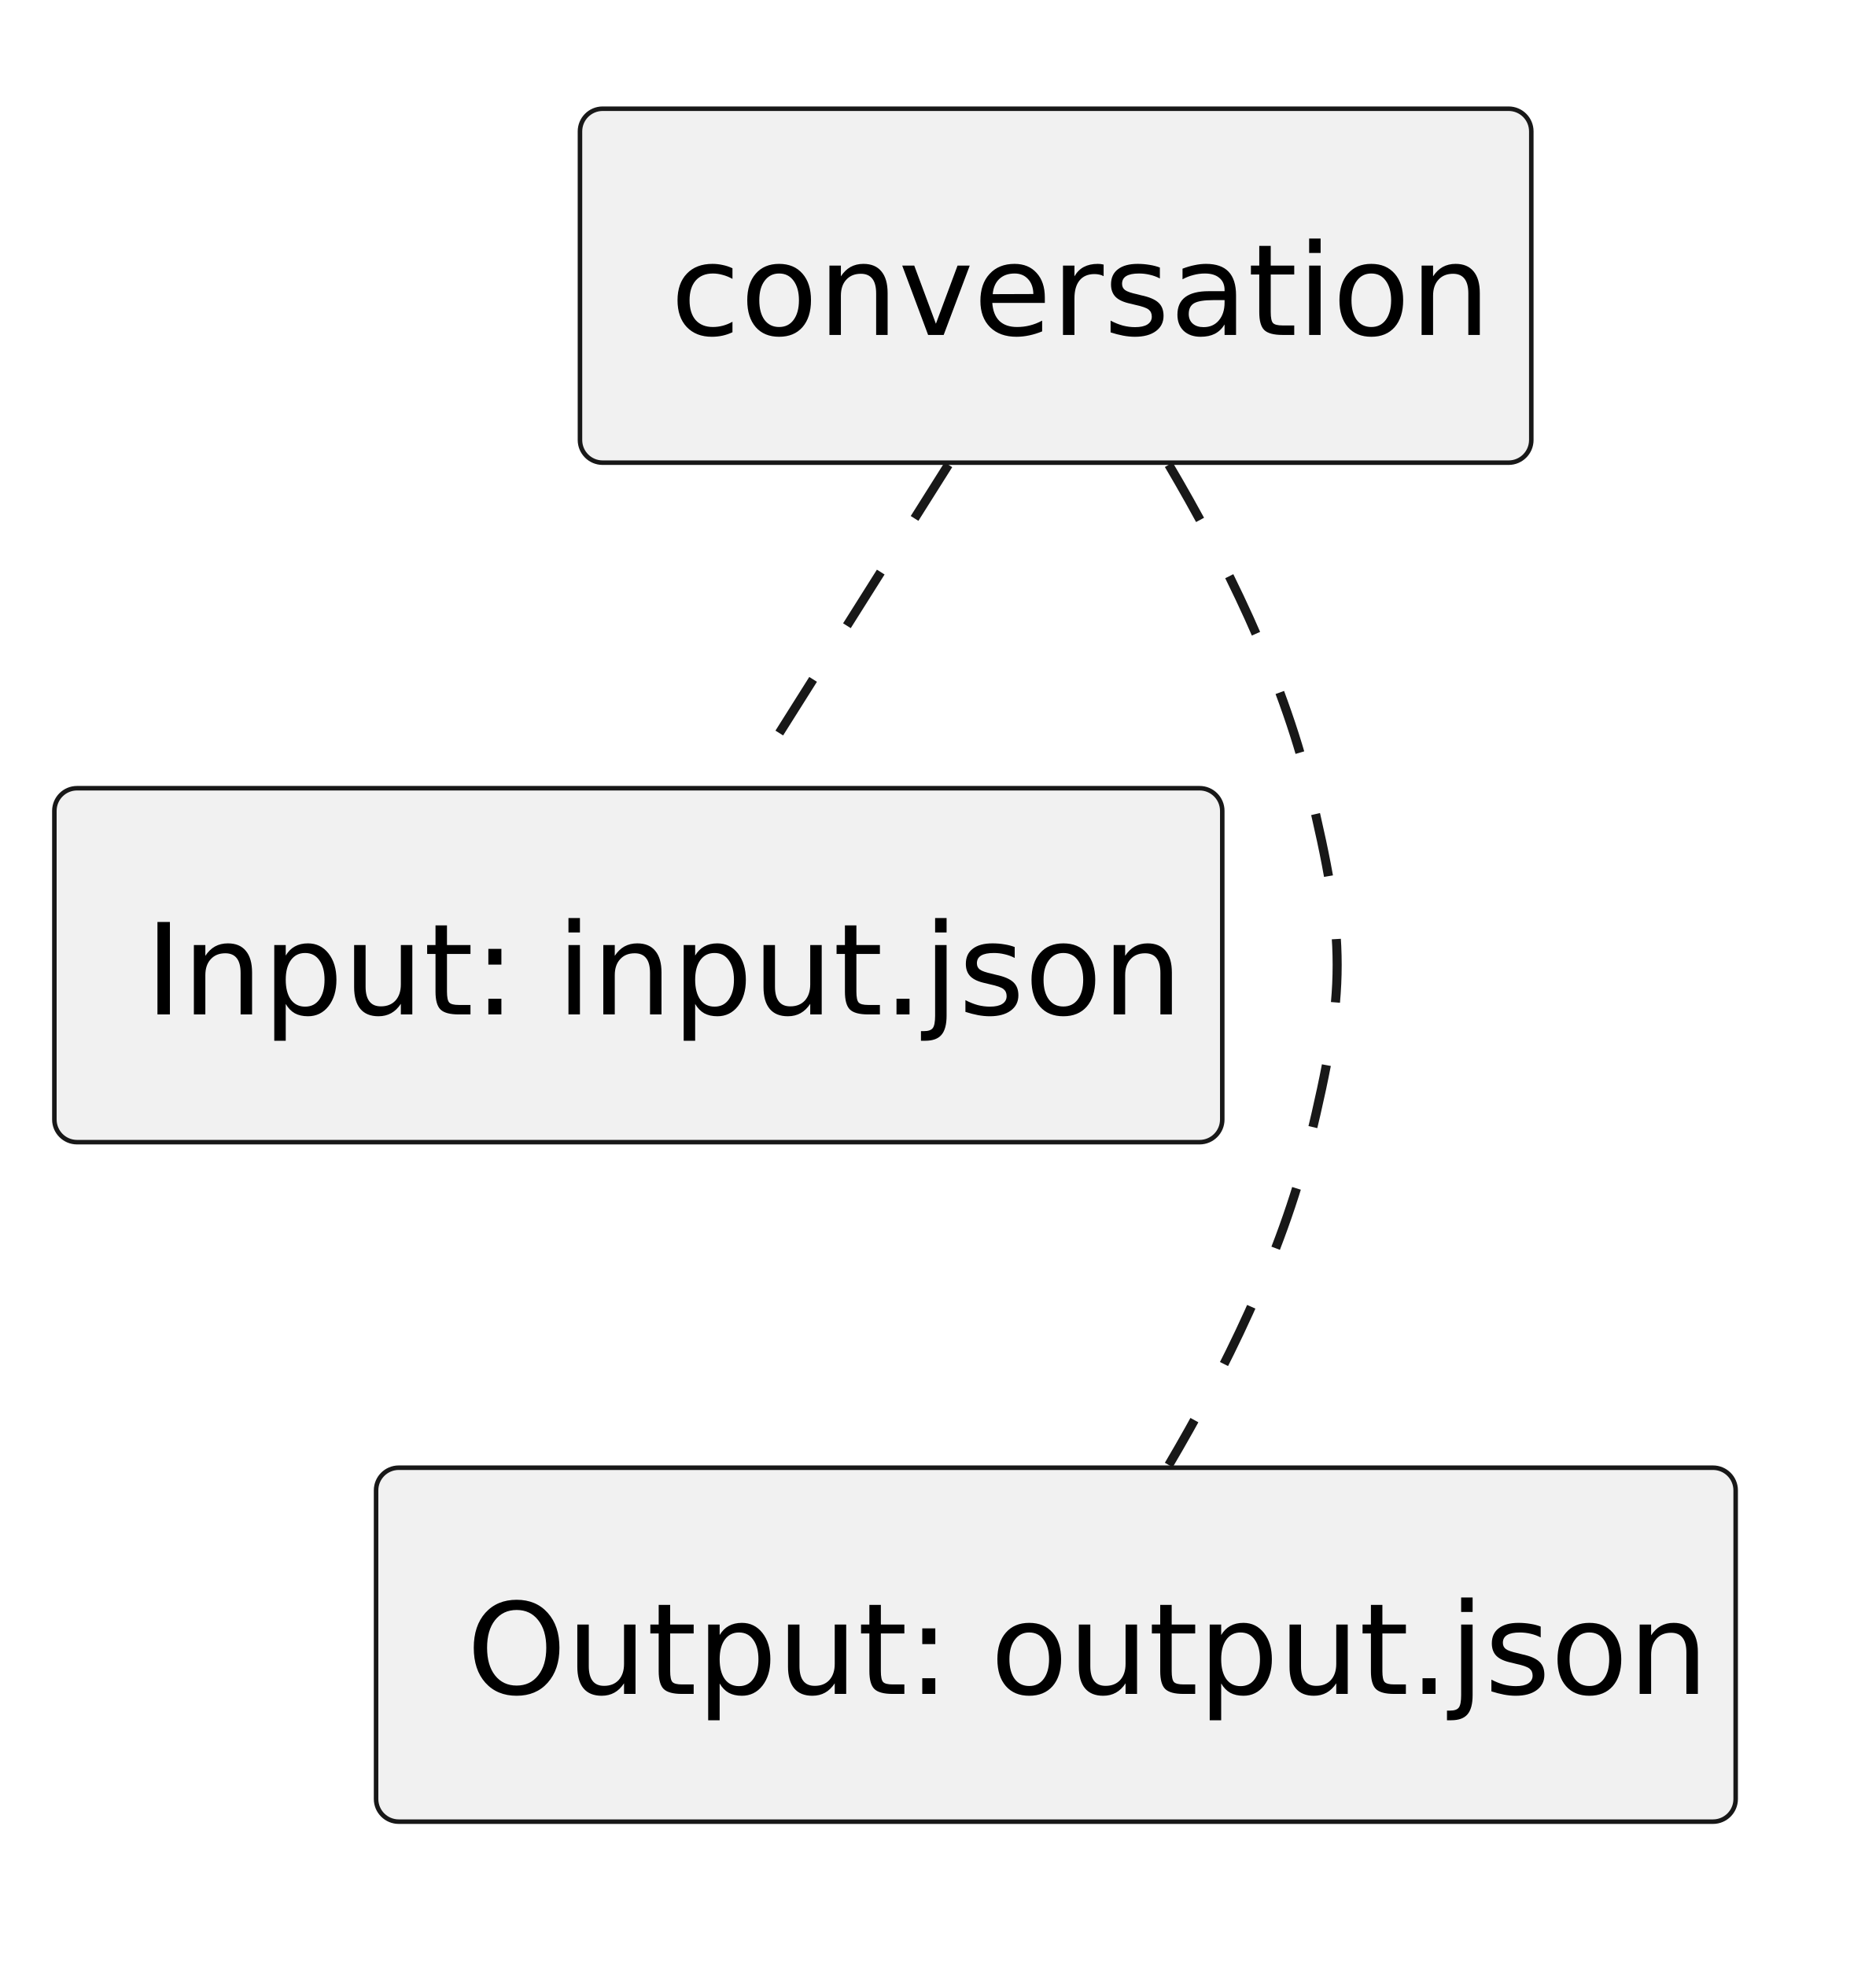
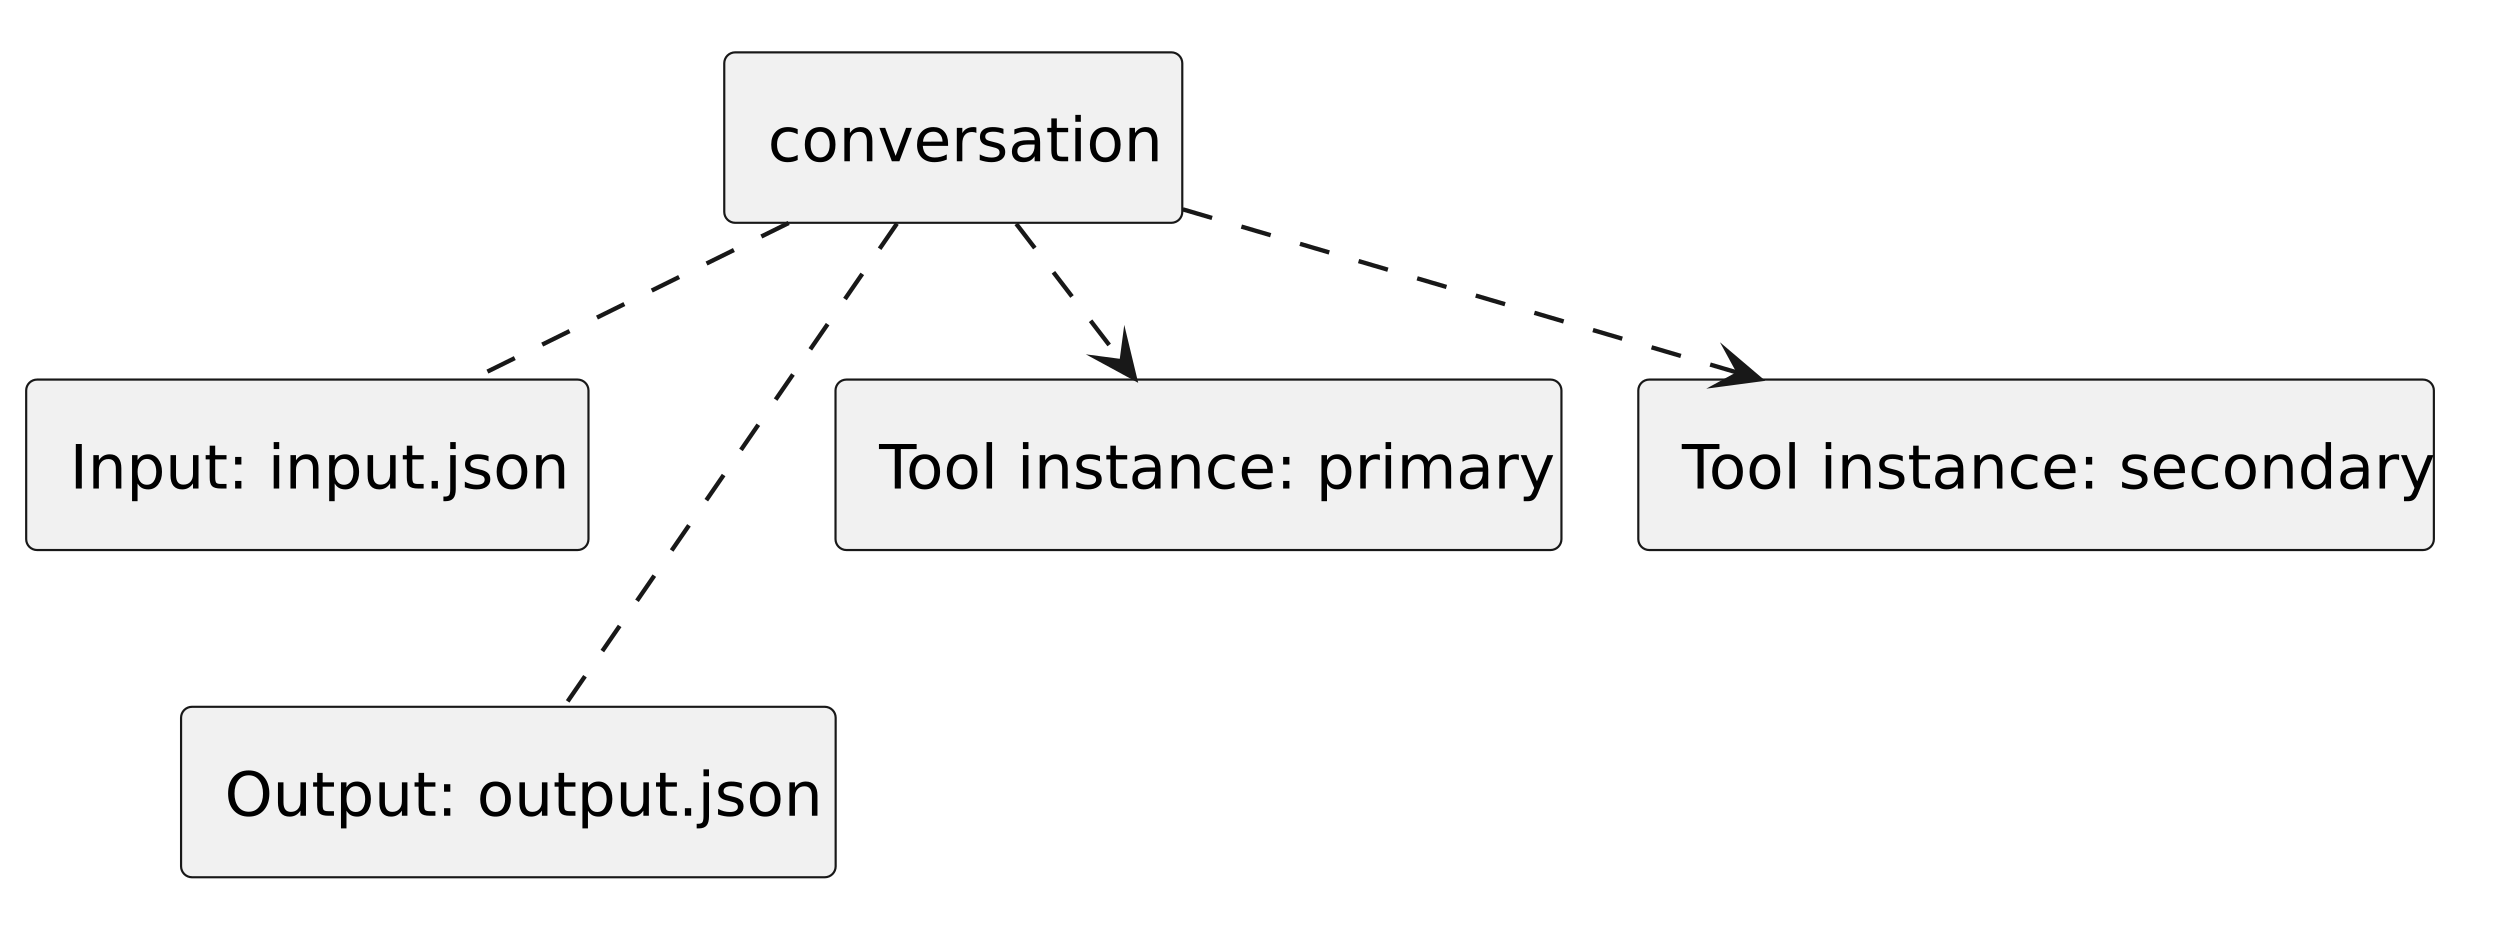
- <svg xmlns="http://www.w3.org/2000/svg" xmlns:xlink="http://www.w3.org/1999/xlink" version="1.1" data-diagram-type="DESCRIPTION" style="width:207px;height:217px;background:#FFFFFF;" width="207px" height="217px" viewBox="0 0 207 217" zoomAndPan="magnify" preserveAspectRatio="none" contentStyleType="text/css">
+ <svg xmlns="http://www.w3.org/2000/svg" xmlns:xlink="http://www.w3.org/1999/xlink" version="1.1" data-diagram-type="DESCRIPTION" style="width:573px;height:217px;background:#FFFFFF;" width="573px" height="217px" viewBox="0 0 573 217" zoomAndPan="magnify" preserveAspectRatio="none" contentStyleType="text/css">
  <defs />
  <g font-family="DejaVu Sans, Liberation Sans, Arial, sans-serif" lengthAdjust="spacing">
    <g class="entity" data-qualified-name="n0" id="ent0001" data-source-line="5">
      <a target="_top" href="//github.com/gorban/api-agent/blob/_____switch_branch_____/tests/integration/fixtures/tool_instances/shared_primary/conversation.md.html" xlink:href="//github.com/gorban/api-agent/blob/_____switch_branch_____/tests/integration/fixtures/tool_instances/shared_primary/conversation.md.html" xlink:type="simple" xlink:actuate="onRequest" xlink:show="new" title="//github.com/gorban/api-agent/blob/_____switch_branch_____/tests/integration/fixtures/tool_instances/shared_primary/conversation.md.html" xlink:title="//github.com/gorban/api-agent/blob/_____switch_branch_____/tests/integration/fixtures/tool_instances/shared_primary/conversation.md.html">
-         <rect x="64" y="12" width="104.98" height="39.068" fill="#F1F1F1" style="stroke:#181818;stroke-width:0.5;" rx="2.5" ry="2.5" />
-         <text x="74" y="36.966" fill="#000" font-size="14" textLength="84.98">conversation</text>
+         <rect x="166" y="12" width="104.98" height="39.068" fill="#F1F1F1" style="stroke:#181818;stroke-width:0.5;" rx="2.5" ry="2.5" />
+         <text x="176" y="36.966" fill="#000" font-size="14" textLength="84.98">conversation</text>
      </a>
    </g>
    <g class="entity" data-qualified-name="ref0" id="ent0002" data-source-line="6">
      <a target="_top" href="//github.com/gorban/api-agent/blob/_____switch_branch_____/tests/integration/fixtures/tool_instances/input.json" xlink:href="//github.com/gorban/api-agent/blob/_____switch_branch_____/tests/integration/fixtures/tool_instances/input.json" xlink:type="simple" xlink:actuate="onRequest" xlink:show="new" title="//github.com/gorban/api-agent/blob/_____switch_branch_____/tests/integration/fixtures/tool_instances/input.json" xlink:title="//github.com/gorban/api-agent/blob/_____switch_branch_____/tests/integration/fixtures/tool_instances/input.json">
        <rect x="6" y="87" width="128.878" height="39.068" fill="#F1F1F1" style="stroke:#181818;stroke-width:0.5;" rx="2.5" ry="2.5" />
        <text x="16" y="111.966" fill="#000" font-size="14" textLength="108.878">Input: input.json</text>
      </a>
    </g>
    <g class="entity" data-qualified-name="ref1" id="ent0004" data-source-line="8">
      <a target="_top" href="//github.com/gorban/api-agent/blob/_____switch_branch_____/tests/integration/fixtures/tool_instances/output.json" xlink:href="//github.com/gorban/api-agent/blob/_____switch_branch_____/tests/integration/fixtures/tool_instances/output.json" xlink:type="simple" xlink:actuate="onRequest" xlink:show="new" title="//github.com/gorban/api-agent/blob/_____switch_branch_____/tests/integration/fixtures/tool_instances/output.json" xlink:title="//github.com/gorban/api-agent/blob/_____switch_branch_____/tests/integration/fixtures/tool_instances/output.json">
        <rect x="41.5" y="162" width="150.032" height="39.068" fill="#F1F1F1" style="stroke:#181818;stroke-width:0.5;" rx="2.5" ry="2.5" />
        <text x="51.5" y="186.966" fill="#000" font-size="14" textLength="130.032">Output: output.json</text>
      </a>
    </g>
+     <g class="entity" data-qualified-name="toolbinding0" id="ent0007" data-source-line="11">
+       <a target="_top" href="//github.com/gorban/api-agent/blob/_____switch_branch_____/tests/integration/fixtures/tool_instances/shared_primary/conversation.md.html#workflow-tool-node-conversation-primary" xlink:href="//github.com/gorban/api-agent/blob/_____switch_branch_____/tests/integration/fixtures/tool_instances/shared_primary/conversation.md.html#workflow-tool-node-conversation-primary" xlink:type="simple" xlink:actuate="onRequest" xlink:show="new" title="//github.com/gorban/api-agent/blob/_____switch_branch_____/tests/integration/fixtures/tool_instances/shared_primary/conversation.md.html#workflow-tool-node-conversation-primary" xlink:title="//github.com/gorban/api-agent/blob/_____switch_branch_____/tests/integration/fixtures/tool_instances/shared_primary/conversation.md.html#workflow-tool-node-conversation-primary">
+         <rect x="191.5" y="87" width="166.383" height="39.068" fill="#F1F1F1" style="stroke:#181818;stroke-width:0.5;" rx="2.5" ry="2.5" />
+         <text x="201.5" y="111.966" fill="#000" font-size="14" textLength="146.383">Tool instance: primary</text>
+       </a>
+     </g>
+     <g class="entity" data-qualified-name="toolbinding1" id="ent0009" data-source-line="13">
+       <a target="_top" href="//github.com/gorban/api-agent/blob/_____switch_branch_____/tests/integration/fixtures/tool_instances/shared_primary/conversation.md.html#workflow-tool-node-conversation-secondary" xlink:href="//github.com/gorban/api-agent/blob/_____switch_branch_____/tests/integration/fixtures/tool_instances/shared_primary/conversation.md.html#workflow-tool-node-conversation-secondary" xlink:type="simple" xlink:actuate="onRequest" xlink:show="new" title="//github.com/gorban/api-agent/blob/_____switch_branch_____/tests/integration/fixtures/tool_instances/shared_primary/conversation.md.html#workflow-tool-node-conversation-secondary" xlink:title="//github.com/gorban/api-agent/blob/_____switch_branch_____/tests/integration/fixtures/tool_instances/shared_primary/conversation.md.html#workflow-tool-node-conversation-secondary">
+         <rect x="375.5" y="87" width="182.343" height="39.068" fill="#F1F1F1" style="stroke:#181818;stroke-width:0.5;" rx="2.5" ry="2.5" />
+         <text x="385.5" y="111.966" fill="#000" font-size="14" textLength="162.343">Tool instance: secondary</text>
+       </a>
+     </g>
    <g class="link" data-entity-1="ent0001" data-entity-2="ent0002" id="lnk3" data-link-type="association">
-       <path d="M104.654,51.299 C97.786,62.198 89.167,75.876 82.306,86.764" style="stroke:#181818;stroke-width:1;stroke-dasharray:7,7;" fill="none" />
+       <path d="M180.77,51.11 C158.503,62.093 130.416,75.947 108.161,86.924" style="stroke:#181818;stroke-width:1;stroke-dasharray:7,7;" fill="none" />
    </g>
    <g class="link" data-entity-1="ent0001" data-entity-2="ent0004" id="lnk5" data-link-type="association">
-       <path d="M128.976,51.296 C134.947,61.417 141.449,74.386 144.5,87 C148.575,103.848 148.575,109.152 144.5,126 C141.449,138.614 134.947,151.583 128.976,161.704" style="stroke:#181818;stroke-width:1;stroke-dasharray:7,7;" fill="none" />
+       <path d="M205.582,51.244 C185.961,79.713 148.871,133.53 129.313,161.908" style="stroke:#181818;stroke-width:1;stroke-dasharray:7,7;" fill="none" />
+     </g>
+     <g class="link" data-entity-1="ent0001" data-entity-2="ent0007" id="lnk8" data-link-type="dependency">
+       <polygon points="260.127,86.764,257.823,77.189,257.084,82.797,251.476,82.058,260.127,86.764" fill="#181818" style="stroke:#181818;stroke-width:1;stroke-linejoin:miter;stroke-miterlimit:10;" />
+       <path d="M232.921,51.299 C241.282,62.198 248.731,71.909 257.084,82.797" style="stroke:#181818;stroke-width:1;stroke-dasharray:7,7;" fill="none" />
+     </g>
+     <g class="link" data-entity-1="ent0001" data-entity-2="ent0009" id="lnk10" data-link-type="dependency">
+       <polygon points="403.438,86.937,395.934,80.559,398.642,85.526,393.675,88.233,403.438,86.937" fill="#181818" style="stroke:#181818;stroke-width:1;stroke-linejoin:miter;stroke-miterlimit:10;" />
+       <path d="M271.094,47.981 C309.768,59.365 357.703,73.475 398.642,85.526" style="stroke:#181818;stroke-width:1;stroke-dasharray:7,7;" fill="none" />
    </g>
  </g>
</svg>
